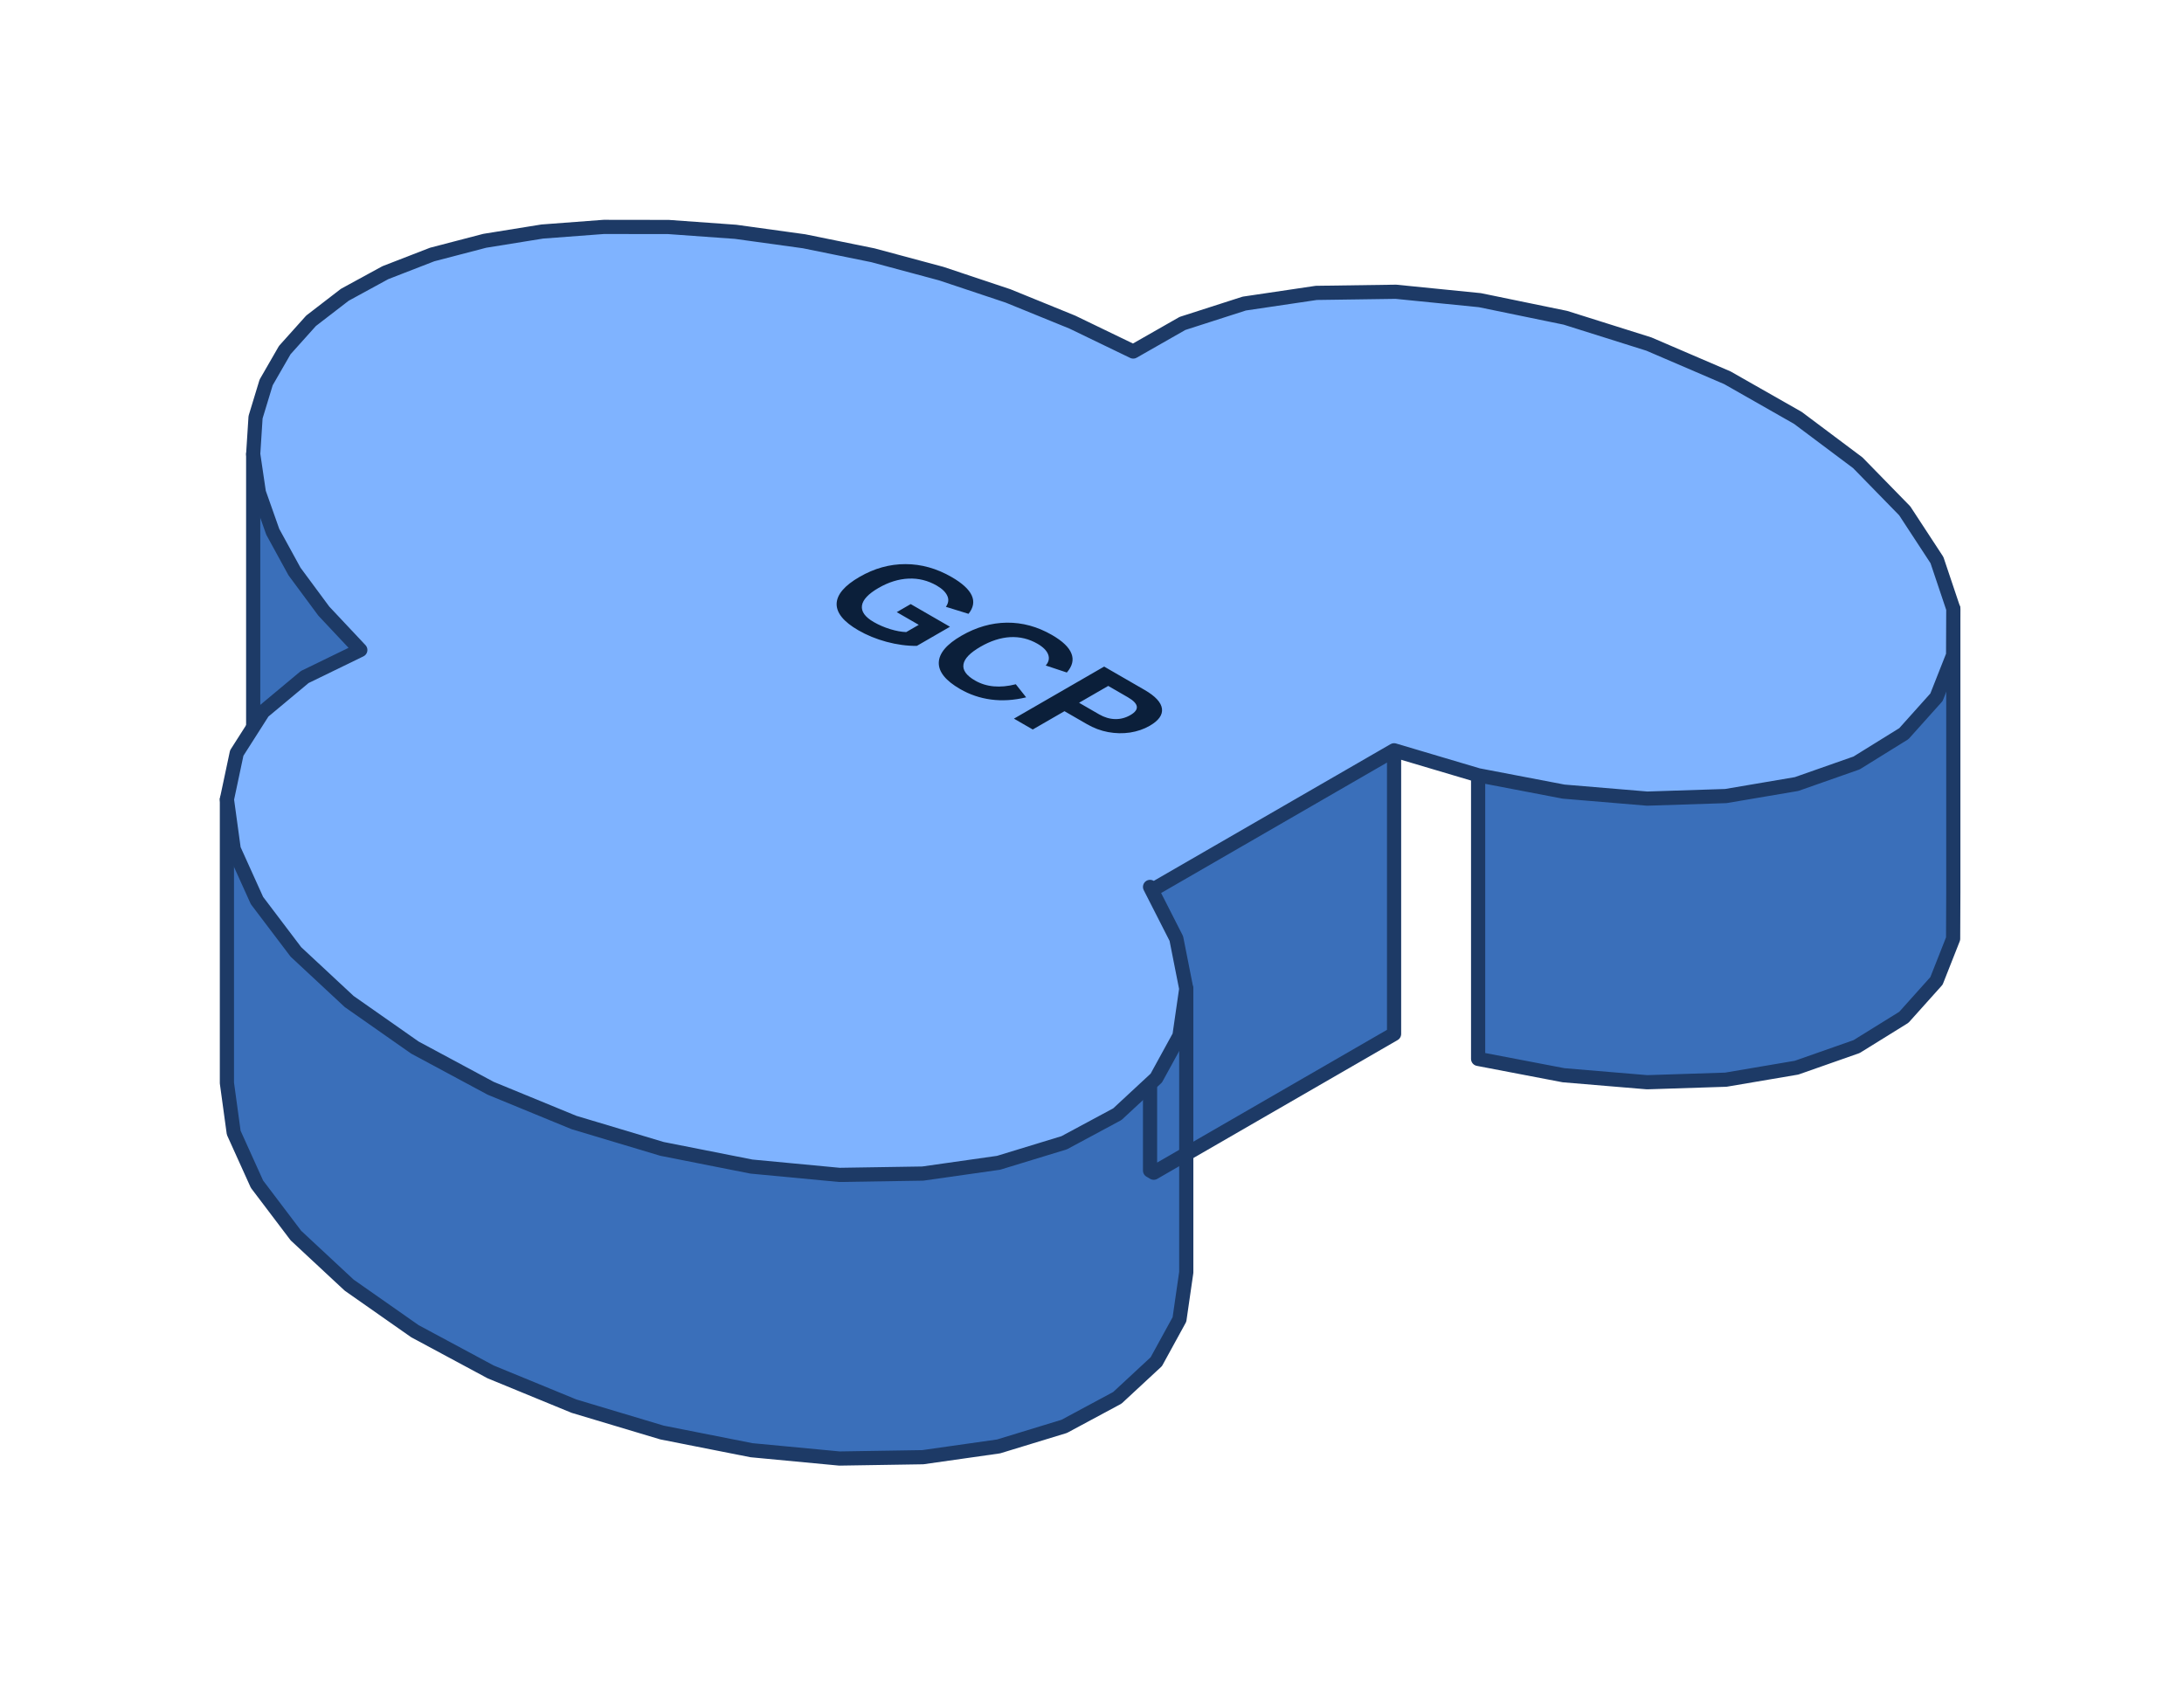
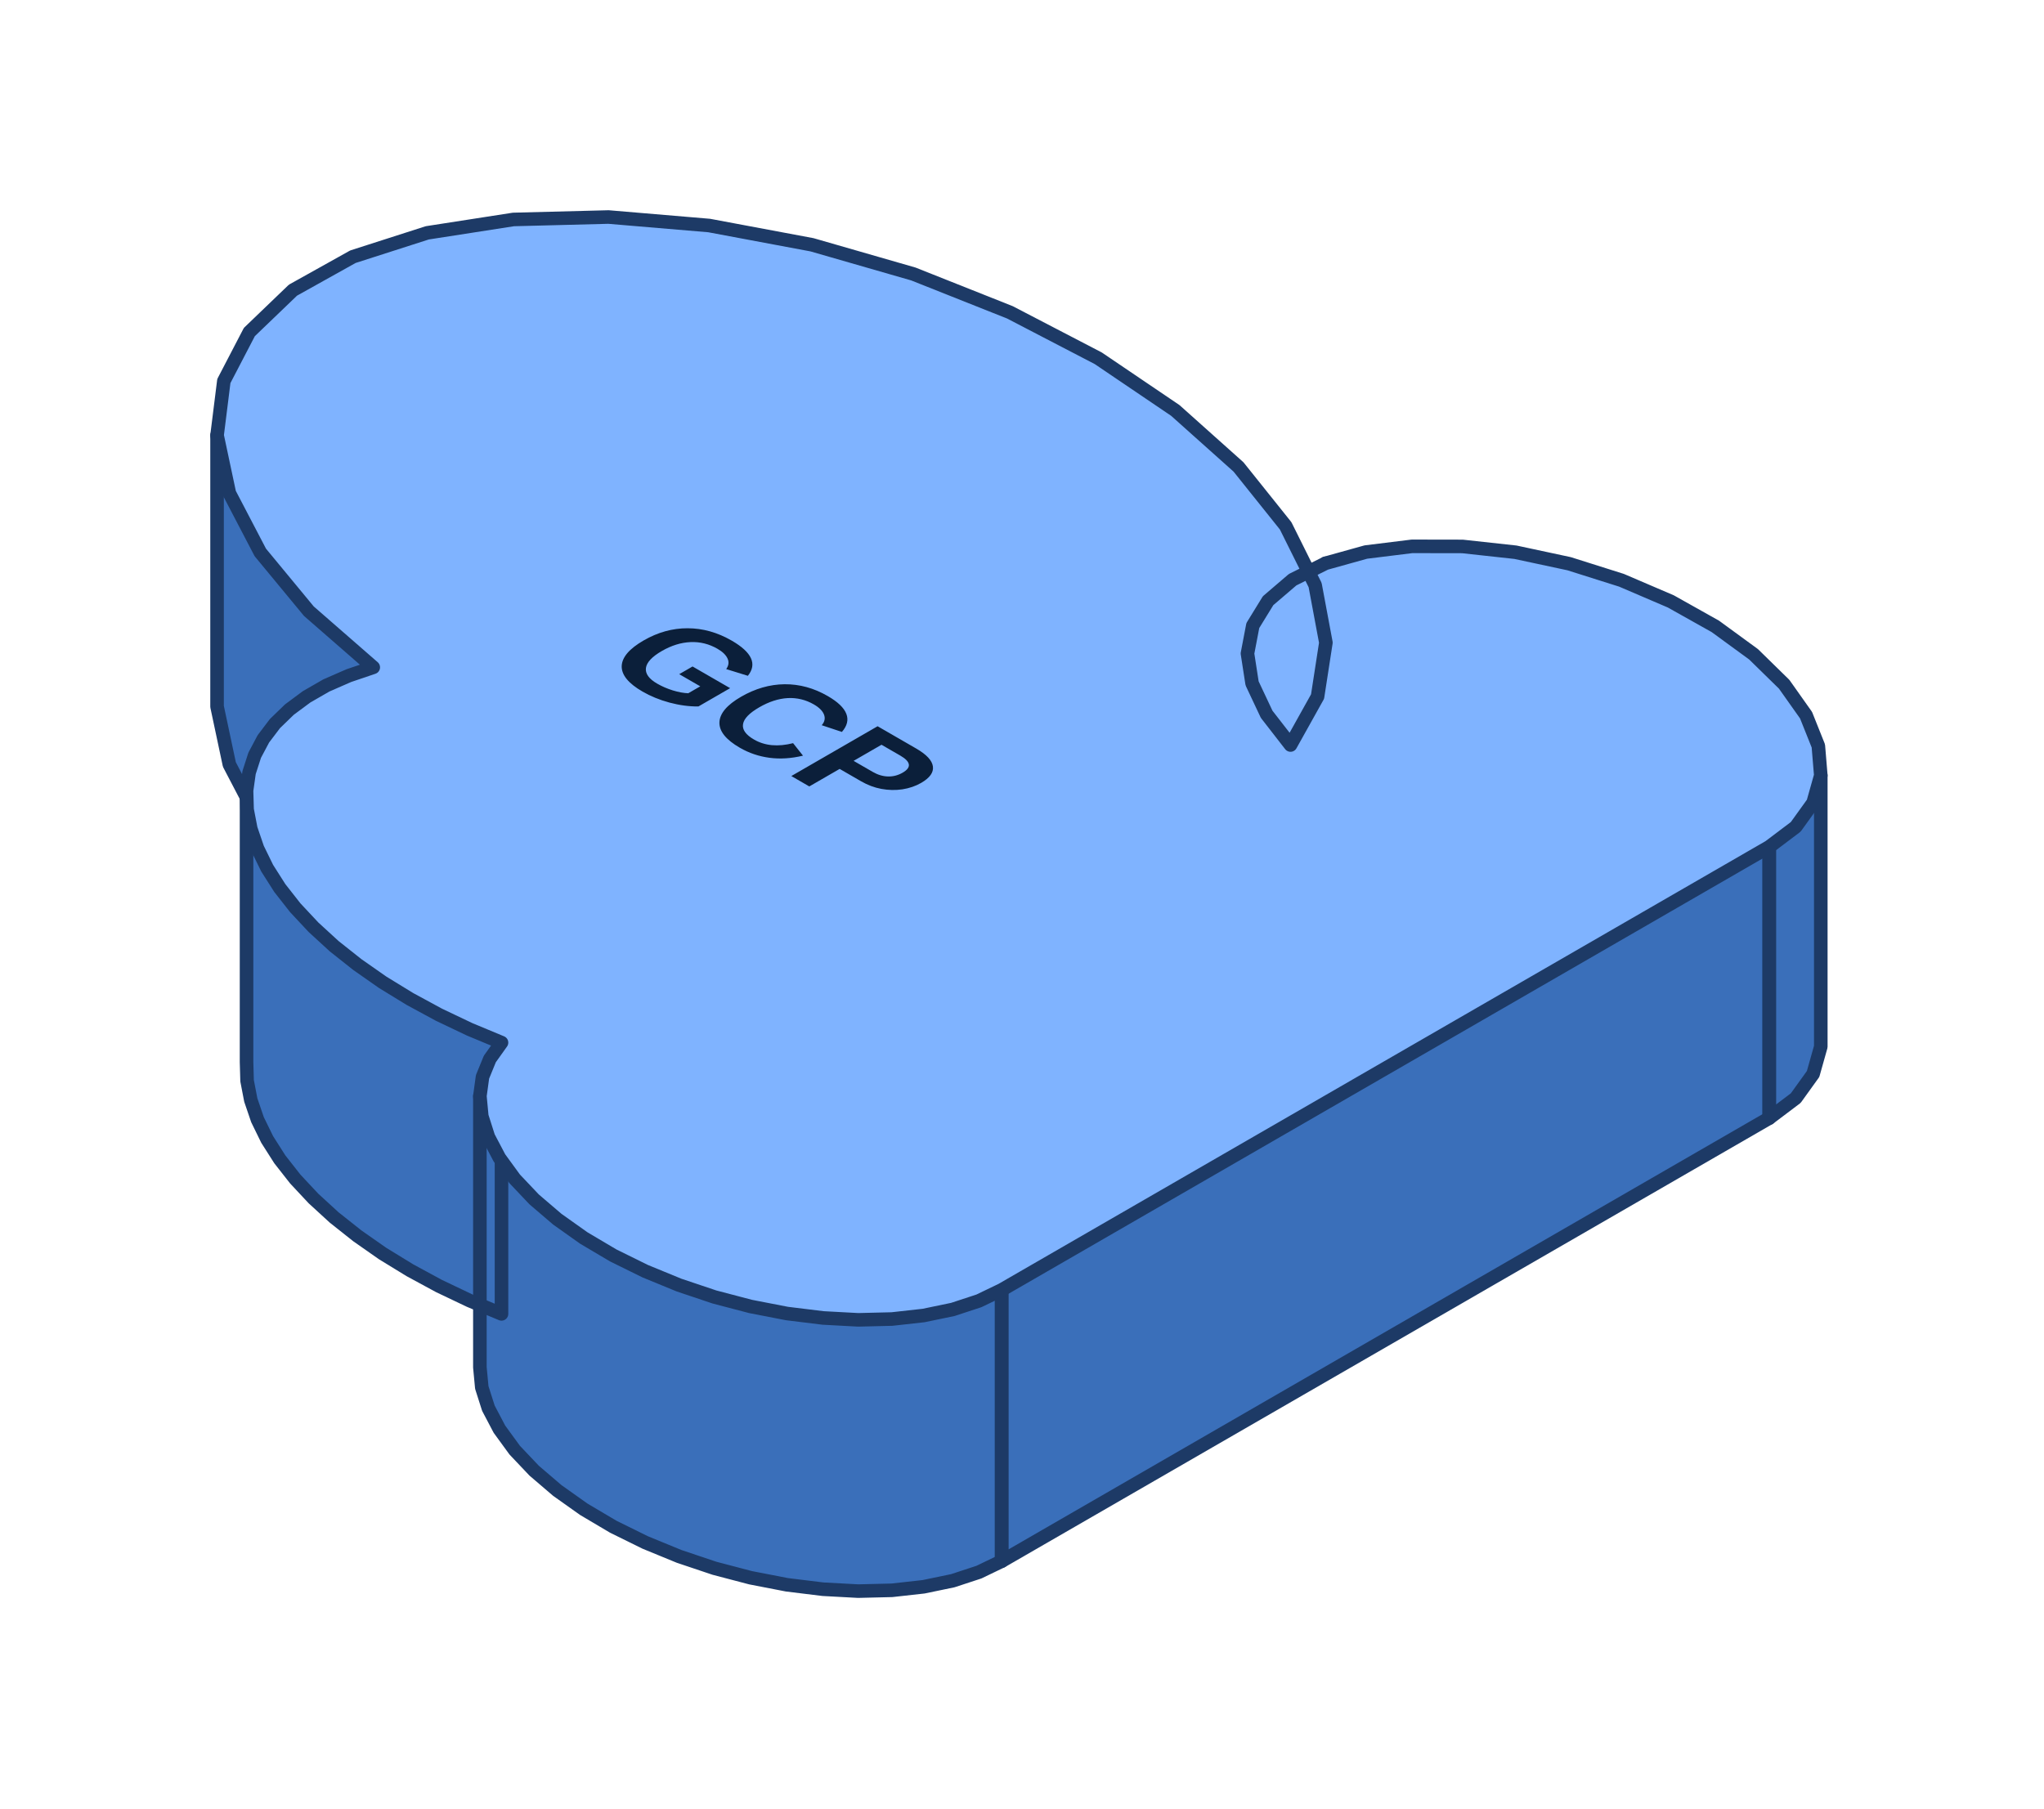
- <svg xmlns="http://www.w3.org/2000/svg" viewBox="0 0 231 179" width="231" height="179">
+ <svg xmlns="http://www.w3.org/2000/svg" viewBox="0 0 226 200" width="226" height="200">
  <g data-face="wrap">
-     <polygon data-face="side" points="156.34,82.00 165.38,83.73 174.22,84.47 182.54,84.20 190.02,82.93 196.37,80.70 201.37,77.60 204.82,73.75 206.58,69.29 206.60,64.39 206.60,94.39 206.58,99.29 204.82,103.75 201.37,107.60 196.37,110.70 190.02,112.93 182.54,114.20 174.22,114.47 165.38,113.73 156.34,112.00" fill="#3A6FBA" stroke="none" />
-     <polygon data-face="side" points="26.78,48.03 27.38,52.09 28.85,56.25 31.15,60.45 34.25,64.64 38.11,68.75 38.11,68.75 38.11,98.75 38.11,98.75 34.25,94.64 31.15,90.45 28.85,86.25 27.38,82.09 26.78,78.03" fill="#3A6FBA" stroke="none" />
-     <polygon data-face="side" points="24.00,84.55 24.72,89.81 27.18,95.25 31.30,100.69 36.93,105.93 43.88,110.80 51.90,115.11 60.71,118.73 70.02,121.52 79.48,123.39 88.79,124.27 97.60,124.13 105.62,122.99 112.56,120.87 118.18,117.85 122.30,114.03 124.75,109.56 125.47,104.58 125.47,134.58 124.75,139.56 122.30,144.03 118.18,147.85 112.56,150.87 105.62,152.99 97.60,154.13 88.79,154.27 79.48,153.39 70.02,151.52 60.71,148.73 51.90,145.11 43.88,140.80 36.93,135.93 31.30,130.69 27.18,125.25 24.72,119.81 24.00,114.55" fill="#3A6FBA" stroke="none" />
-     <polygon data-face="side" points="121.64,93.81 122.03,94.04 147.45,79.36 147.45,109.36 122.03,124.04 121.64,123.81" fill="#3A6FBA" stroke="none" />
-     <path data-face="outline" d="M 156.34 82.00 L 156.34 112.00 L 165.38 113.73 L 174.22 114.47 L 182.54 114.20 L 190.02 112.93 L 196.37 110.70 L 201.37 107.60 L 204.82 103.75 L 206.58 99.29 L 206.60 94.39 L 206.60 64.39" fill="none" stroke="#1D3A66" stroke-width="1.50" stroke-linejoin="round" stroke-linecap="round" />
-     <path data-face="outline" d="M 26.78 48.03 L 26.78 78.03 L 27.38 82.09 L 28.85 86.25 L 31.15 90.45 L 34.25 94.64 L 38.11 98.75 L 38.11 98.75 L 38.11 68.75" fill="none" stroke="#1D3A66" stroke-width="1.50" stroke-linejoin="round" stroke-linecap="round" />
-     <path data-face="outline" d="M 24.00 84.55 L 24.00 114.55 L 24.72 119.81 L 27.18 125.25 L 31.30 130.69 L 36.93 135.93 L 43.88 140.80 L 51.90 145.11 L 60.71 148.73 L 70.02 151.52 L 79.48 153.39 L 88.79 154.27 L 97.60 154.13 L 105.62 152.99 L 112.56 150.87 L 118.18 147.85 L 122.30 144.03 L 124.75 139.56 L 125.47 134.58 L 125.47 104.58" fill="none" stroke="#1D3A66" stroke-width="1.50" stroke-linejoin="round" stroke-linecap="round" />
-     <path data-face="outline" d="M 121.64 93.81 L 121.64 123.81 L 122.03 124.04 L 147.45 109.36 L 147.45 79.36" fill="none" stroke="#1D3A66" stroke-width="1.50" stroke-linejoin="round" stroke-linecap="round" />
-     <path data-face="top" d="M 147.45 79.36 L 156.34 82.00 L 165.38 83.73 L 174.22 84.47 L 182.54 84.20 L 190.02 82.93 L 196.37 80.70 L 201.37 77.60 L 204.82 73.75 L 206.58 69.29 L 206.60 64.39 L 204.87 59.24 L 201.46 54.03 L 196.50 48.95 L 190.16 44.20 L 182.71 39.96 L 174.40 36.39 L 165.57 33.61 L 156.53 31.75 L 147.64 30.86 L 139.22 30.98 L 131.60 32.11 L 125.07 34.21 L 119.86 37.18 L 119.86 37.18 L 113.42 34.07 L 106.62 31.30 L 99.55 28.94 L 92.33 27.00 L 85.05 25.52 L 77.81 24.52 L 70.71 24.01 L 63.86 24.00 L 57.35 24.49 L 51.27 25.47 L 45.71 26.92 L 40.76 28.84 L 36.47 31.18 L 32.90 33.93 L 30.12 37.03 L 28.15 40.45 L 27.03 44.13 L 26.78 48.03 L 27.38 52.09 L 28.85 56.25 L 31.15 60.45 L 34.25 64.64 L 38.11 68.75 L 38.11 68.75 L 32.23 71.61 L 27.82 75.29 L 25.04 79.65 L 24.00 84.55 L 24.72 89.81 L 27.18 95.25 L 31.30 100.69 L 36.93 105.93 L 43.88 110.80 L 51.90 115.11 L 60.71 118.73 L 70.02 121.52 L 79.48 123.39 L 88.79 124.27 L 97.60 124.13 L 105.62 122.99 L 112.56 120.87 L 118.18 117.85 L 122.30 114.03 L 124.75 109.56 L 125.47 104.58 L 124.42 99.27 L 121.64 93.81 L 122.03 94.04 L 147.45 79.36 Z" fill="#7FB3FF" stroke="#1D3A66" stroke-width="1.50" stroke-linejoin="round" />
-     <g data-face="top-content" transform="matrix(0.866 0.5 -0.866 0.5 79.41 -15.66)">
+     <polygon data-face="side" points="142.69,82.39 145.68,77.03 146.60,71.07 146.60,101.07 145.68,107.03 142.69,112.39" fill="#3A6FBA" stroke="none" />
+     <polygon data-face="side" points="24.00,48.14 25.36,54.54 28.78,61.09 34.15,67.59 41.27,73.80 41.27,103.80 34.15,97.59 28.78,91.09 25.36,84.54 24.00,78.14" fill="#3A6FBA" stroke="none" />
+     <polygon data-face="side" points="27.26,87.44 27.32,89.52 27.73,91.65 28.47,93.82 29.54,96.01 30.94,98.21 32.65,100.39 34.66,102.54 36.95,104.64 39.51,106.67 42.31,108.63 45.33,110.48 48.54,112.22 51.92,113.83 55.45,115.30 55.45,145.30 51.92,143.83 48.54,142.22 45.33,140.48 42.31,138.63 39.51,136.67 36.95,134.64 34.66,132.54 32.65,130.39 30.94,128.21 29.54,126.01 28.47,123.82 27.73,121.65 27.32,119.52 27.26,117.44" fill="#3A6FBA" stroke="none" />
+     <polygon data-face="side" points="53.06,121.21 53.27,123.44 54.00,125.73 55.22,128.05 56.91,130.37 59.06,132.64 61.62,134.83 64.55,136.91 67.81,138.84 71.34,140.58 75.09,142.12 78.99,143.43 82.99,144.48 87.01,145.26 91.00,145.75 94.89,145.96 98.62,145.87 102.12,145.48 105.35,144.81 108.24,143.86 110.75,142.65 110.75,172.65 108.24,173.86 105.35,174.81 102.12,175.48 98.62,175.87 94.89,175.96 91.00,175.75 87.01,175.26 82.99,174.48 78.99,173.43 75.09,172.12 71.34,170.58 67.81,168.84 64.55,166.91 61.62,164.83 59.06,162.64 56.91,160.37 55.22,158.05 54.00,155.73 53.27,153.44 53.06,151.21" fill="#3A6FBA" stroke="none" />
+     <polygon data-face="side" points="110.75,142.65 195.62,93.65 195.62,123.65 110.75,172.65" fill="#3A6FBA" stroke="none" />
+     <polygon data-face="side" points="195.62,93.65 198.55,91.44 200.47,88.77 201.32,85.75 201.32,115.75 200.47,118.77 198.55,121.44 195.62,123.65" fill="#3A6FBA" stroke="none" />
+     <polygon data-face="side" points="146.57,62.29 142.92,64.11 140.21,66.43 138.52,69.18 137.93,72.27 137.93,102.27 138.52,99.18 140.21,96.43 142.92,94.11 146.57,92.29" fill="#3A6FBA" stroke="none" />
+     <path data-face="outline" d="M 142.69 82.39 L 142.69 112.39 L 145.68 107.03 L 146.60 101.07 L 146.60 71.07" fill="none" stroke="#1D3A66" stroke-width="1.50" stroke-linejoin="round" stroke-linecap="round" />
+     <path data-face="outline" d="M 24.00 48.14 L 24.00 78.14 L 25.36 84.54 L 28.78 91.09 L 34.15 97.59 L 41.27 103.80 L 41.27 73.80" fill="none" stroke="#1D3A66" stroke-width="1.50" stroke-linejoin="round" stroke-linecap="round" />
+     <path data-face="outline" d="M 27.26 87.44 L 27.26 117.44 L 27.32 119.52 L 27.73 121.65 L 28.47 123.82 L 29.54 126.01 L 30.94 128.21 L 32.65 130.39 L 34.66 132.54 L 36.95 134.64 L 39.51 136.67 L 42.31 138.63 L 45.33 140.48 L 48.54 142.22 L 51.92 143.83 L 55.45 145.30 L 55.45 115.30" fill="none" stroke="#1D3A66" stroke-width="1.50" stroke-linejoin="round" stroke-linecap="round" />
+     <path data-face="outline" d="M 53.06 121.21 L 53.06 151.21 L 53.27 153.44 L 54.00 155.73 L 55.22 158.05 L 56.91 160.37 L 59.06 162.64 L 61.62 164.83 L 64.55 166.91 L 67.81 168.84 L 71.34 170.58 L 75.09 172.12 L 78.99 173.43 L 82.99 174.48 L 87.01 175.26 L 91.00 175.75 L 94.89 175.96 L 98.62 175.87 L 102.12 175.48 L 105.35 174.81 L 108.24 173.86 L 110.75 172.65 L 110.75 142.65" fill="none" stroke="#1D3A66" stroke-width="1.50" stroke-linejoin="round" stroke-linecap="round" />
+     <path data-face="outline" d="M 110.75 142.65 L 110.75 172.65 L 195.62 123.65 L 195.62 93.65" fill="none" stroke="#1D3A66" stroke-width="1.50" stroke-linejoin="round" stroke-linecap="round" />
+     <path data-face="outline" d="M 195.62 93.65 L 195.62 123.65 L 198.55 121.44 L 200.47 118.77 L 201.32 115.75 L 201.32 85.75" fill="none" stroke="#1D3A66" stroke-width="1.50" stroke-linejoin="round" stroke-linecap="round" />
+     <path data-face="outline" d="M 146.57 62.29 L 146.57 92.29 L 142.92 94.11 L 140.21 96.43 L 138.52 99.18 L 137.93 102.27 L 137.93 72.27" fill="none" stroke="#1D3A66" stroke-width="1.50" stroke-linejoin="round" stroke-linecap="round" />
+     <path data-face="top" d="M 142.69 82.39 L 145.68 77.03 L 146.60 71.07 L 145.41 64.70 L 142.15 58.15 L 136.94 51.64 L 129.95 45.39 L 121.43 39.62 L 111.66 34.54 L 100.99 30.30 L 89.78 27.07 L 78.41 24.94 L 67.28 24.00 L 56.77 24.27 L 47.24 25.75 L 39.02 28.39 L 32.39 32.09 L 27.57 36.72 L 24.75 42.14 L 24.00 48.14 L 25.36 54.54 L 28.78 61.09 L 34.15 67.59 L 41.27 73.80 L 41.27 73.80 L 38.56 74.72 L 36.09 75.80 L 33.90 77.06 L 32.00 78.47 L 30.40 80.02 L 29.12 81.71 L 28.16 83.52 L 27.54 85.44 L 27.26 87.44 L 27.32 89.52 L 27.73 91.65 L 28.47 93.82 L 29.54 96.01 L 30.94 98.21 L 32.65 100.39 L 34.66 102.54 L 36.95 104.64 L 39.51 106.67 L 42.31 108.63 L 45.33 110.48 L 48.54 112.22 L 51.92 113.83 L 55.45 115.30 L 55.45 115.30 L 54.16 117.11 L 53.35 119.09 L 53.06 121.21 L 53.27 123.44 L 54.00 125.73 L 55.22 128.05 L 56.91 130.37 L 59.06 132.64 L 61.62 134.83 L 64.55 136.91 L 67.81 138.84 L 71.34 140.58 L 75.09 142.12 L 78.99 143.43 L 82.99 144.48 L 87.01 145.26 L 91.00 145.75 L 94.89 145.96 L 98.62 145.87 L 102.12 145.48 L 105.35 144.81 L 108.24 143.86 L 110.75 142.65 L 110.75 142.65 L 195.62 93.65 L 195.62 93.65 L 198.55 91.44 L 200.47 88.77 L 201.32 85.75 L 201.05 82.49 L 199.69 79.09 L 197.27 75.67 L 193.89 72.36 L 189.66 69.27 L 184.74 66.51 L 179.28 64.17 L 173.49 62.34 L 167.56 61.07 L 161.70 60.43 L 156.12 60.42 L 151.02 61.05 L 146.57 62.29 L 142.92 64.11 L 140.21 66.43 L 138.52 69.18 L 137.93 72.27 L 138.44 75.57 L 140.05 78.99 L 142.69 82.39 Z" fill="#7FB3FF" stroke="#1D3A66" stroke-width="1.50" stroke-linejoin="round" />
+     <g data-face="top-content" transform="matrix(0.866 0.5 -0.866 0.5 59.66 -5.85)">
      <text x="100.00" y="70.00" dy=".35em" font-family="Helvetica Neue, Arial, sans-serif" font-size="16.00" font-weight="600" fill="#0B1F3A" text-anchor="middle">GCP</text>
    </g>
  </g>
</svg>
